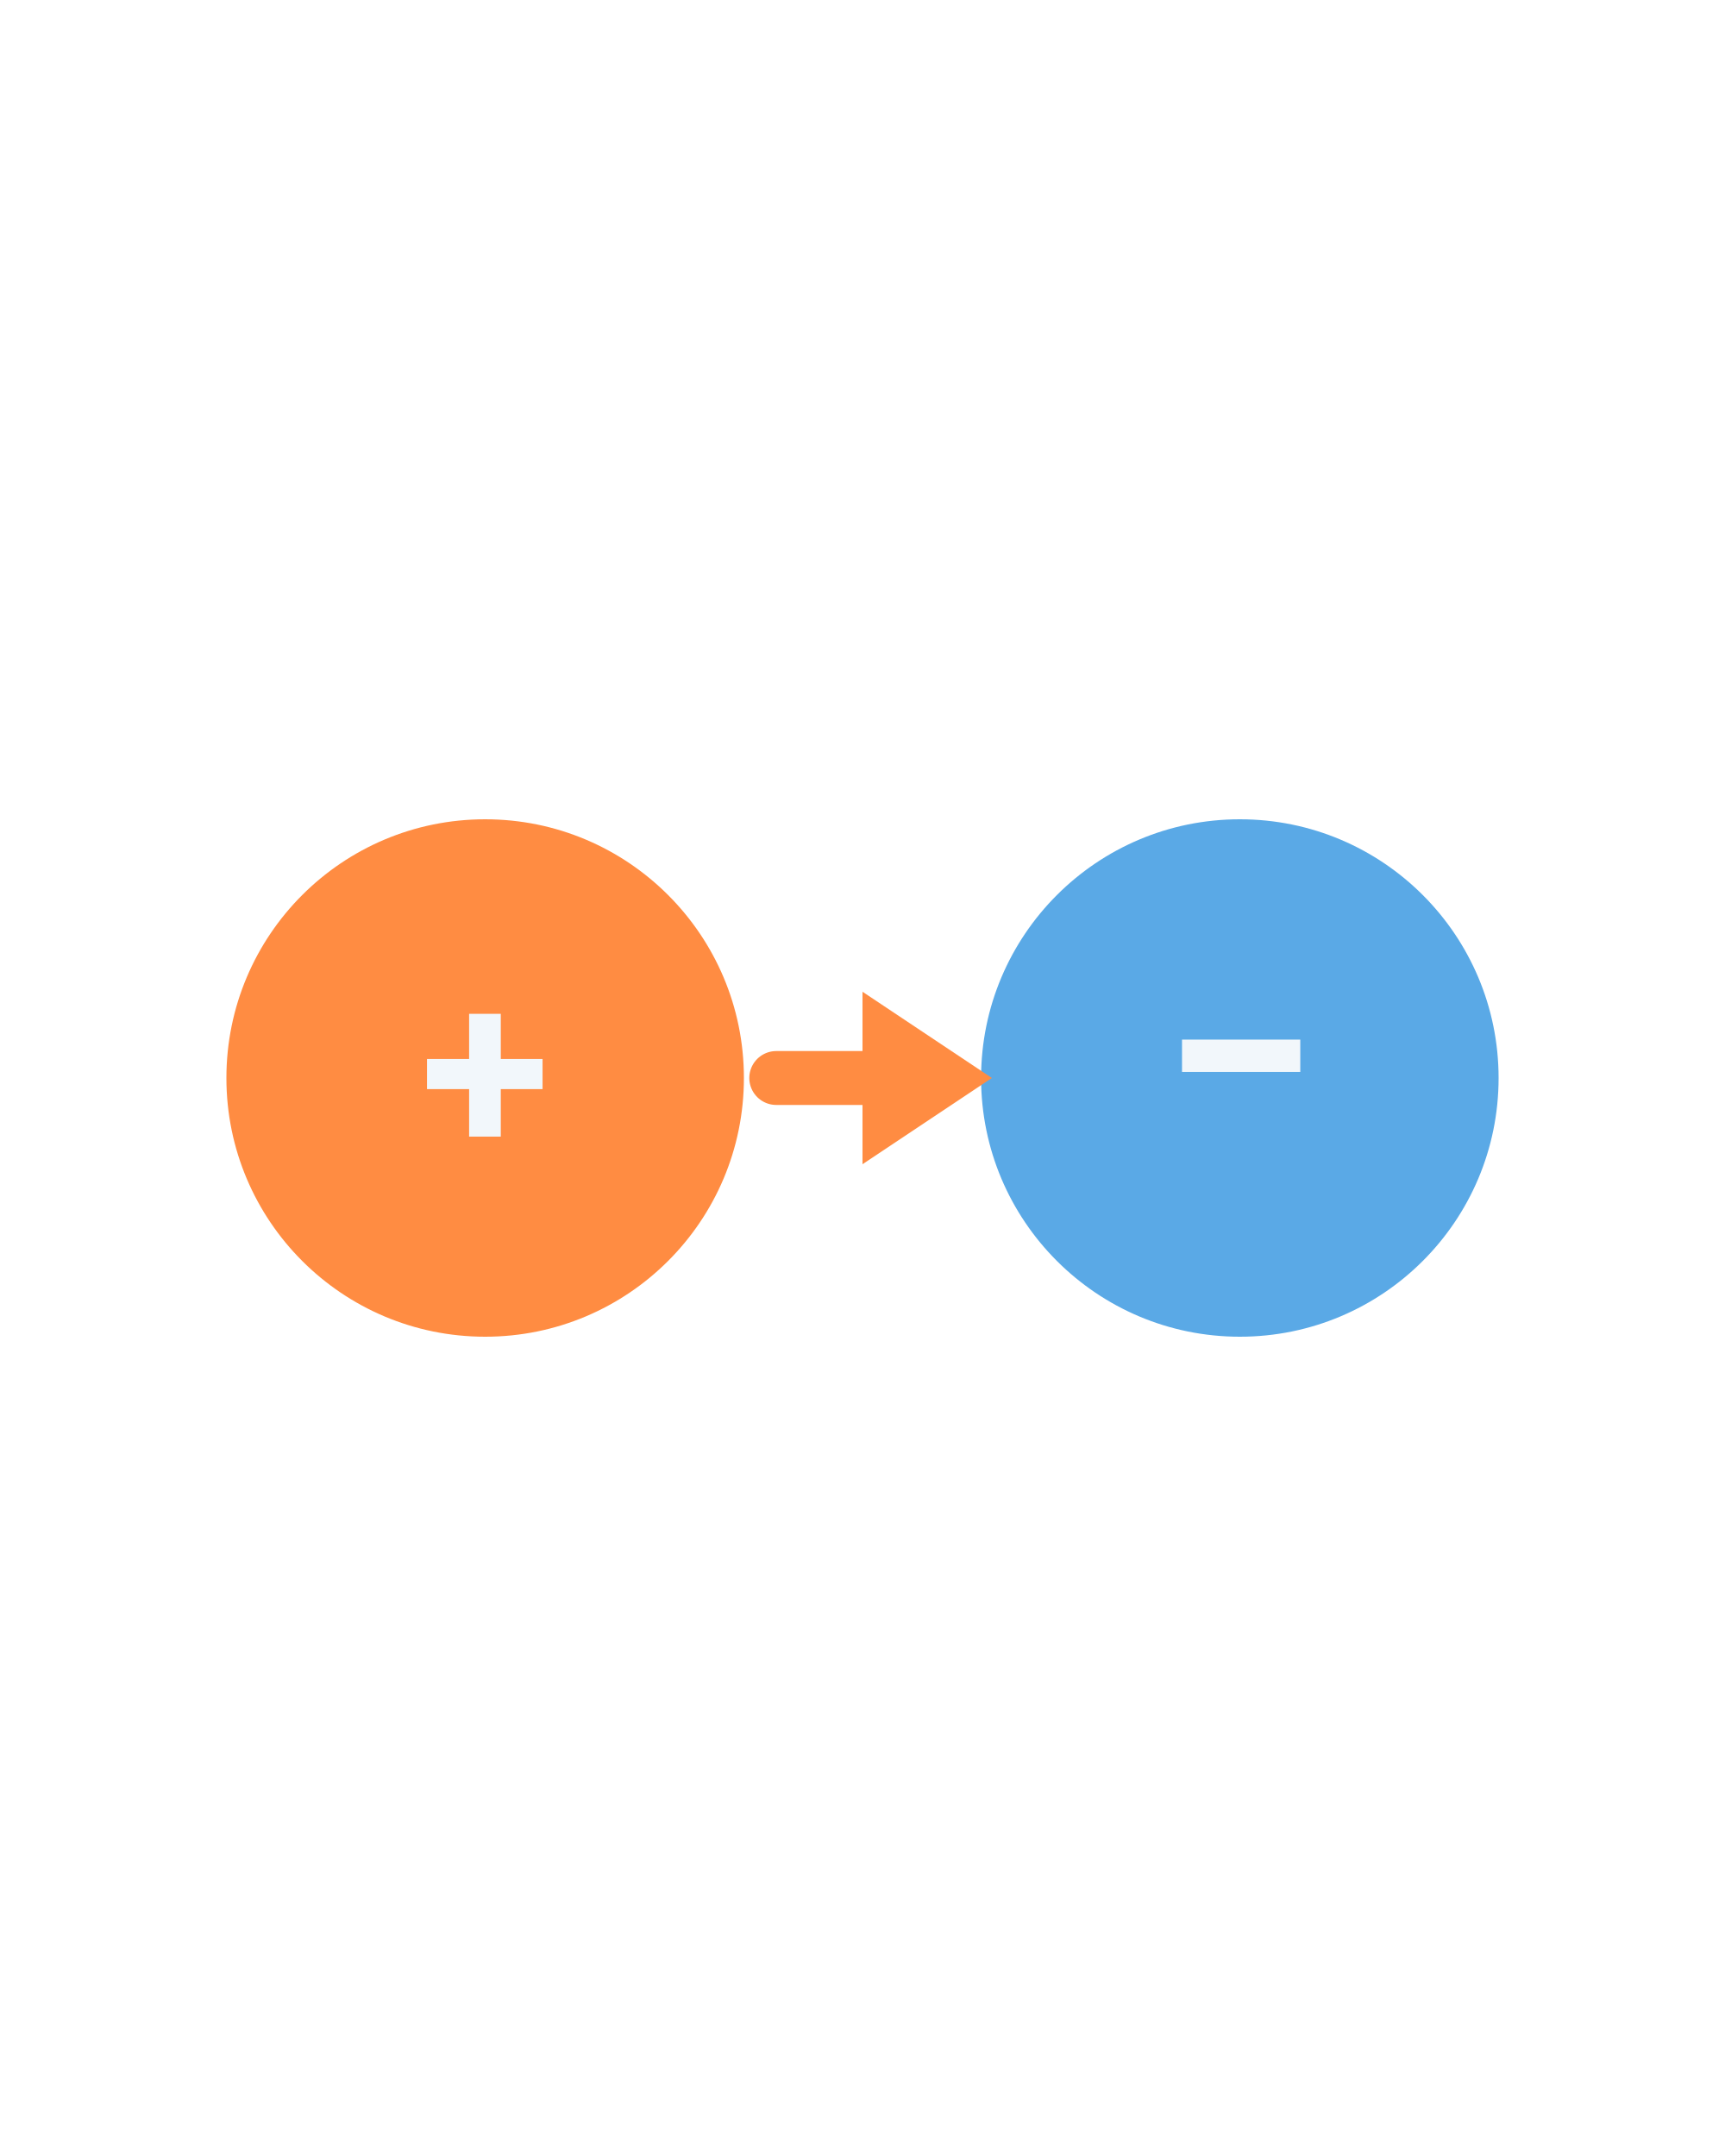
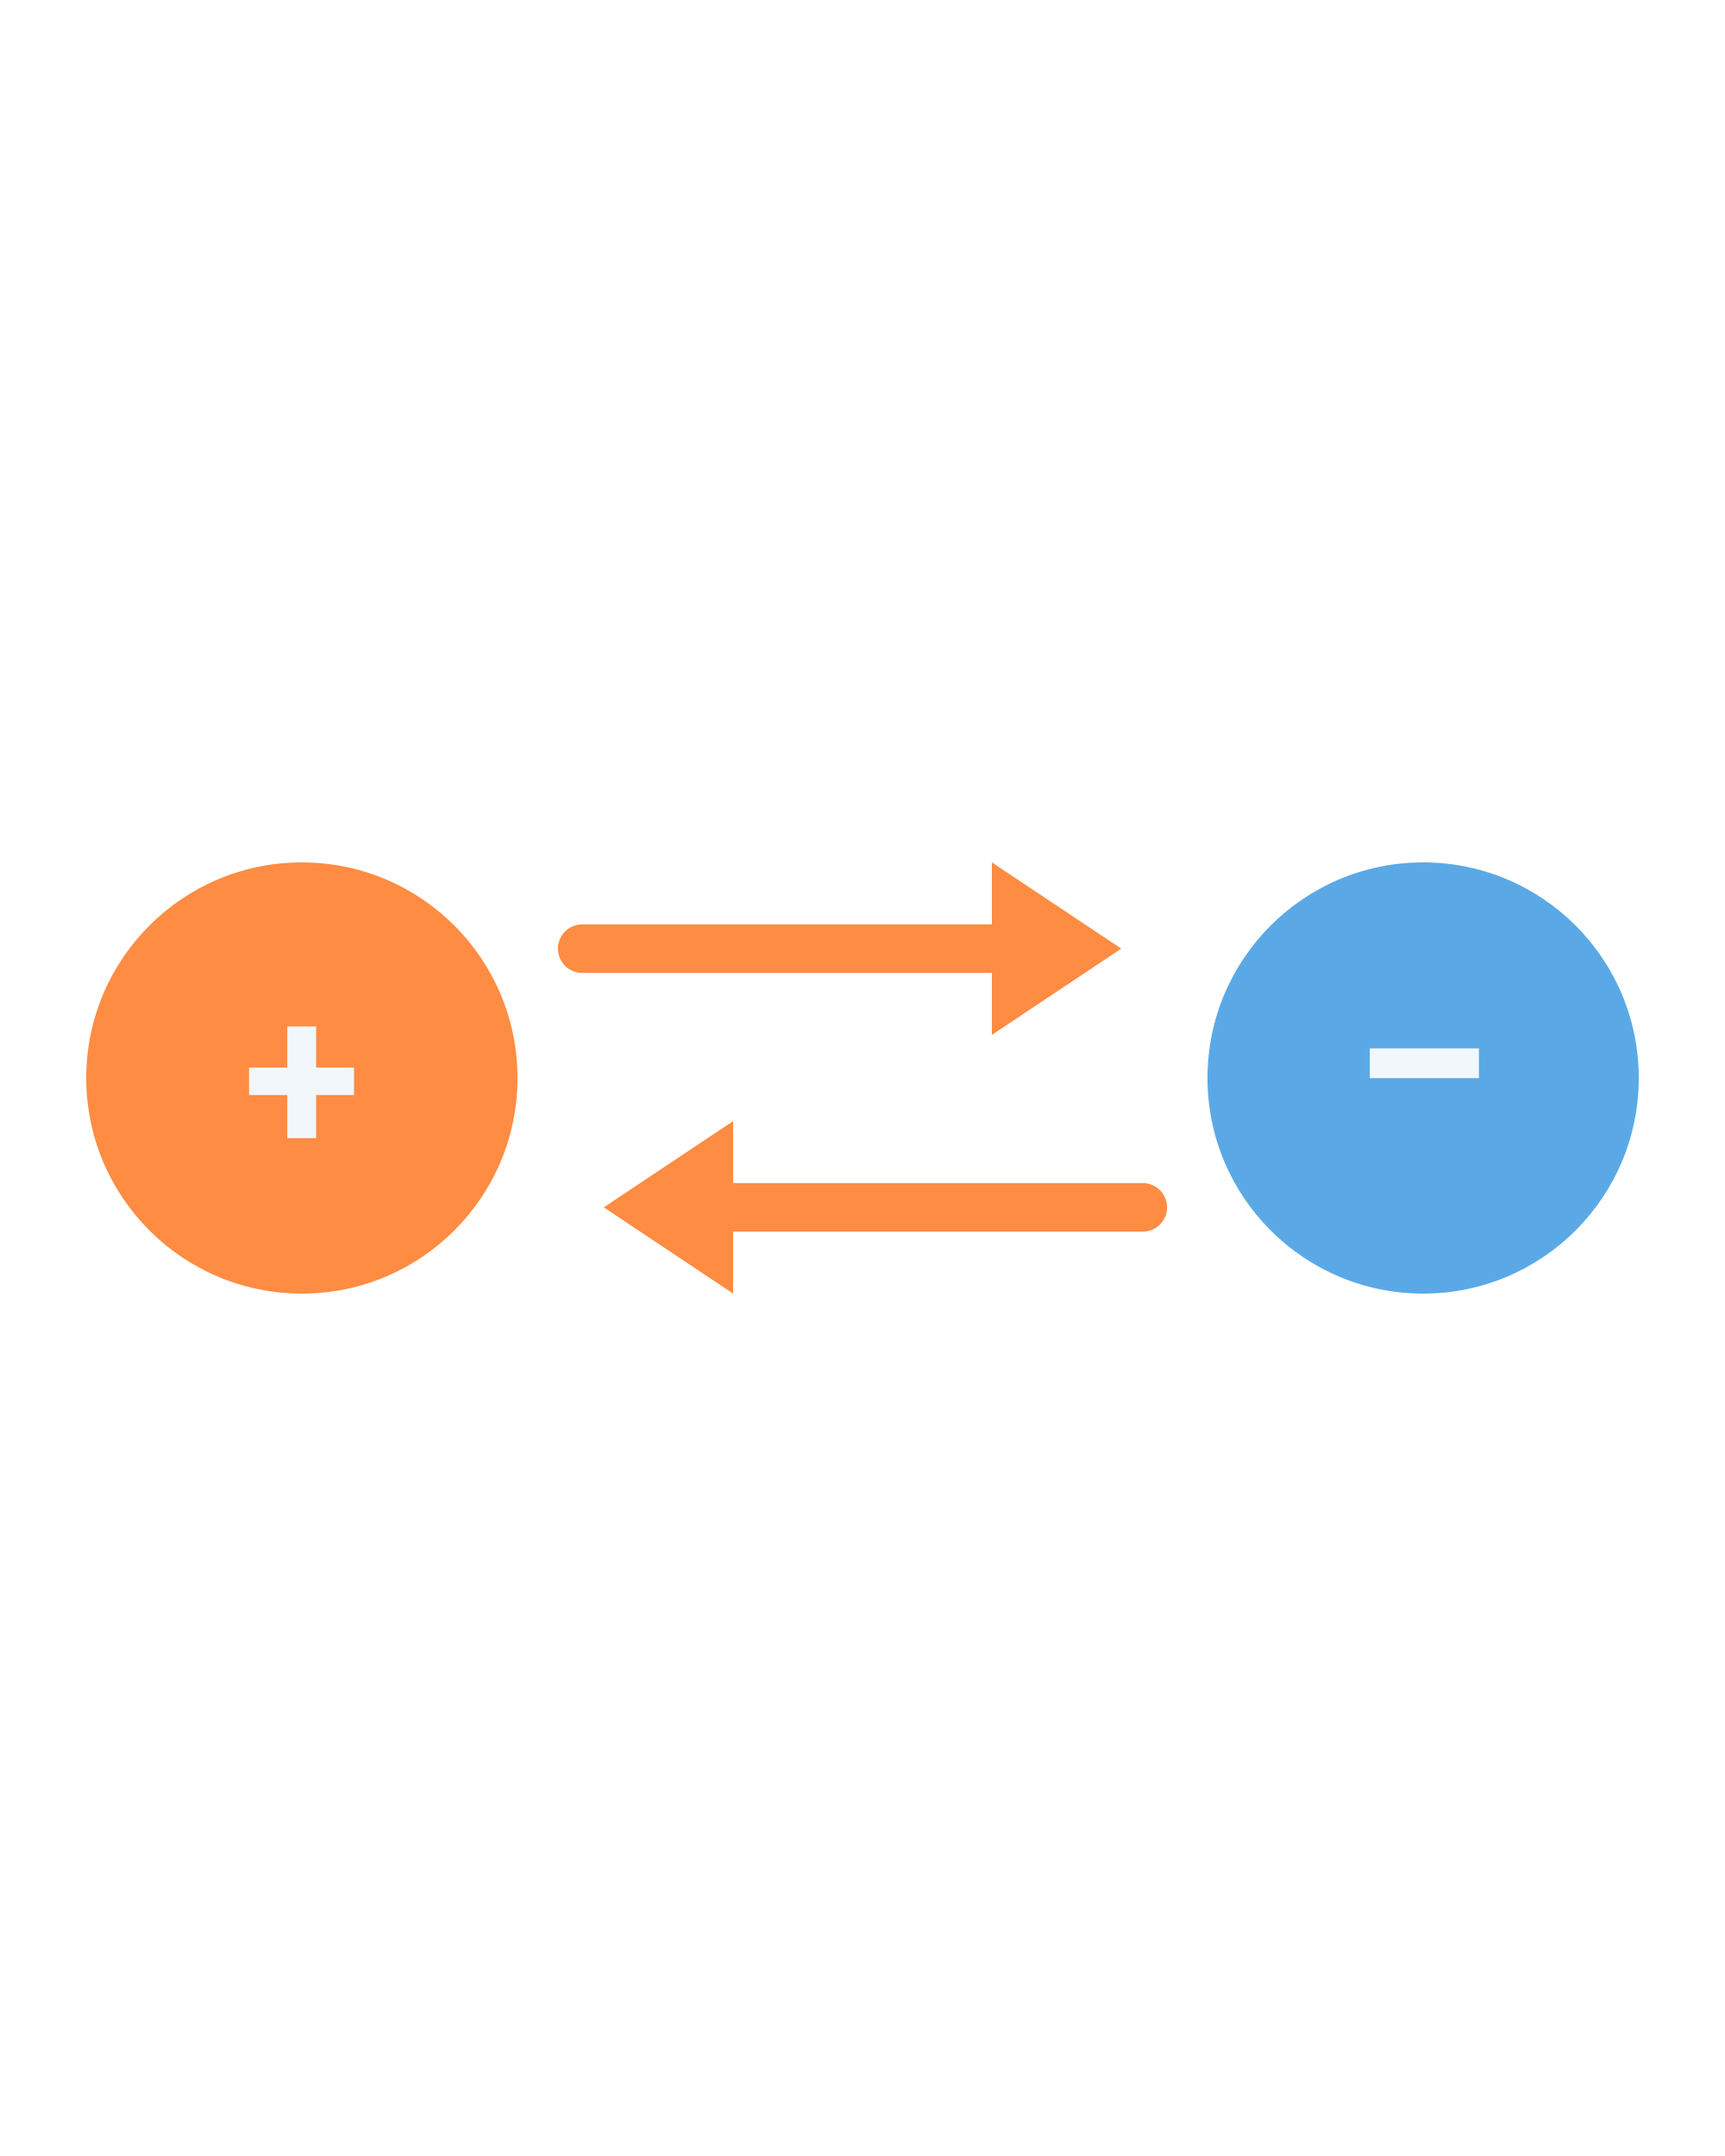
<svg xmlns="http://www.w3.org/2000/svg" viewBox="0 0 160 200">
  <style>
text { font-family: Nunito, -apple-system, 'Segoe UI', Roboto, sans-serif; font-weight: 700; fill: #F2F7FB; }

@keyframes pulse { 0%,100% { opacity: .55; } 50% { opacity: 1; } }
.f { animation: pulse 1.6s ease-in-out infinite; }

</style>
-   <circle cx="45" cy="100" r="24" fill="#FF8C42" />
-   <text x="45" y="107" font-size="22" text-anchor="middle" fill="#1B242A" font-weight="700">+</text>
-   <circle cx="115" cy="100" r="24" fill="#5AA9E6" />
-   <text x="115" y="107" font-size="26" text-anchor="middle" fill="#0E1417" font-weight="700">−</text>
-   <g class="f" stroke="#FF8C42" stroke-width="5" stroke-linecap="round">
-     <line x1="72" y1="100" x2="86" y2="100" />
-     <path d="M 80 92 L 92 100 L 80 108 Z" fill="#FF8C42" stroke="none" />
+   <circle cx="28" cy="100" r="20" fill="#FF8C42" />
+   <text x="28" y="107" font-size="20" text-anchor="middle" fill="#1B242A" font-weight="700">+</text>
+   <circle cx="132" cy="100" r="20" fill="#5AA9E6" />
+   <text x="132" y="107" font-size="24" text-anchor="middle" fill="#0E1417" font-weight="700">−</text>
+   <g class="f" stroke="#FF8C42" stroke-width="4.5" stroke-linecap="round">
+     <line x1="54" y1="88" x2="98" y2="88" />
+     <path d="M 92 80 L 104 88 L 92 96 Z" fill="#FF8C42" stroke="none" />
+     <line x1="106" y1="112" x2="62" y2="112" />
+     <path d="M 68 104 L 56 112 L 68 120 Z" fill="#FF8C42" stroke="none" />
  </g>
</svg>
